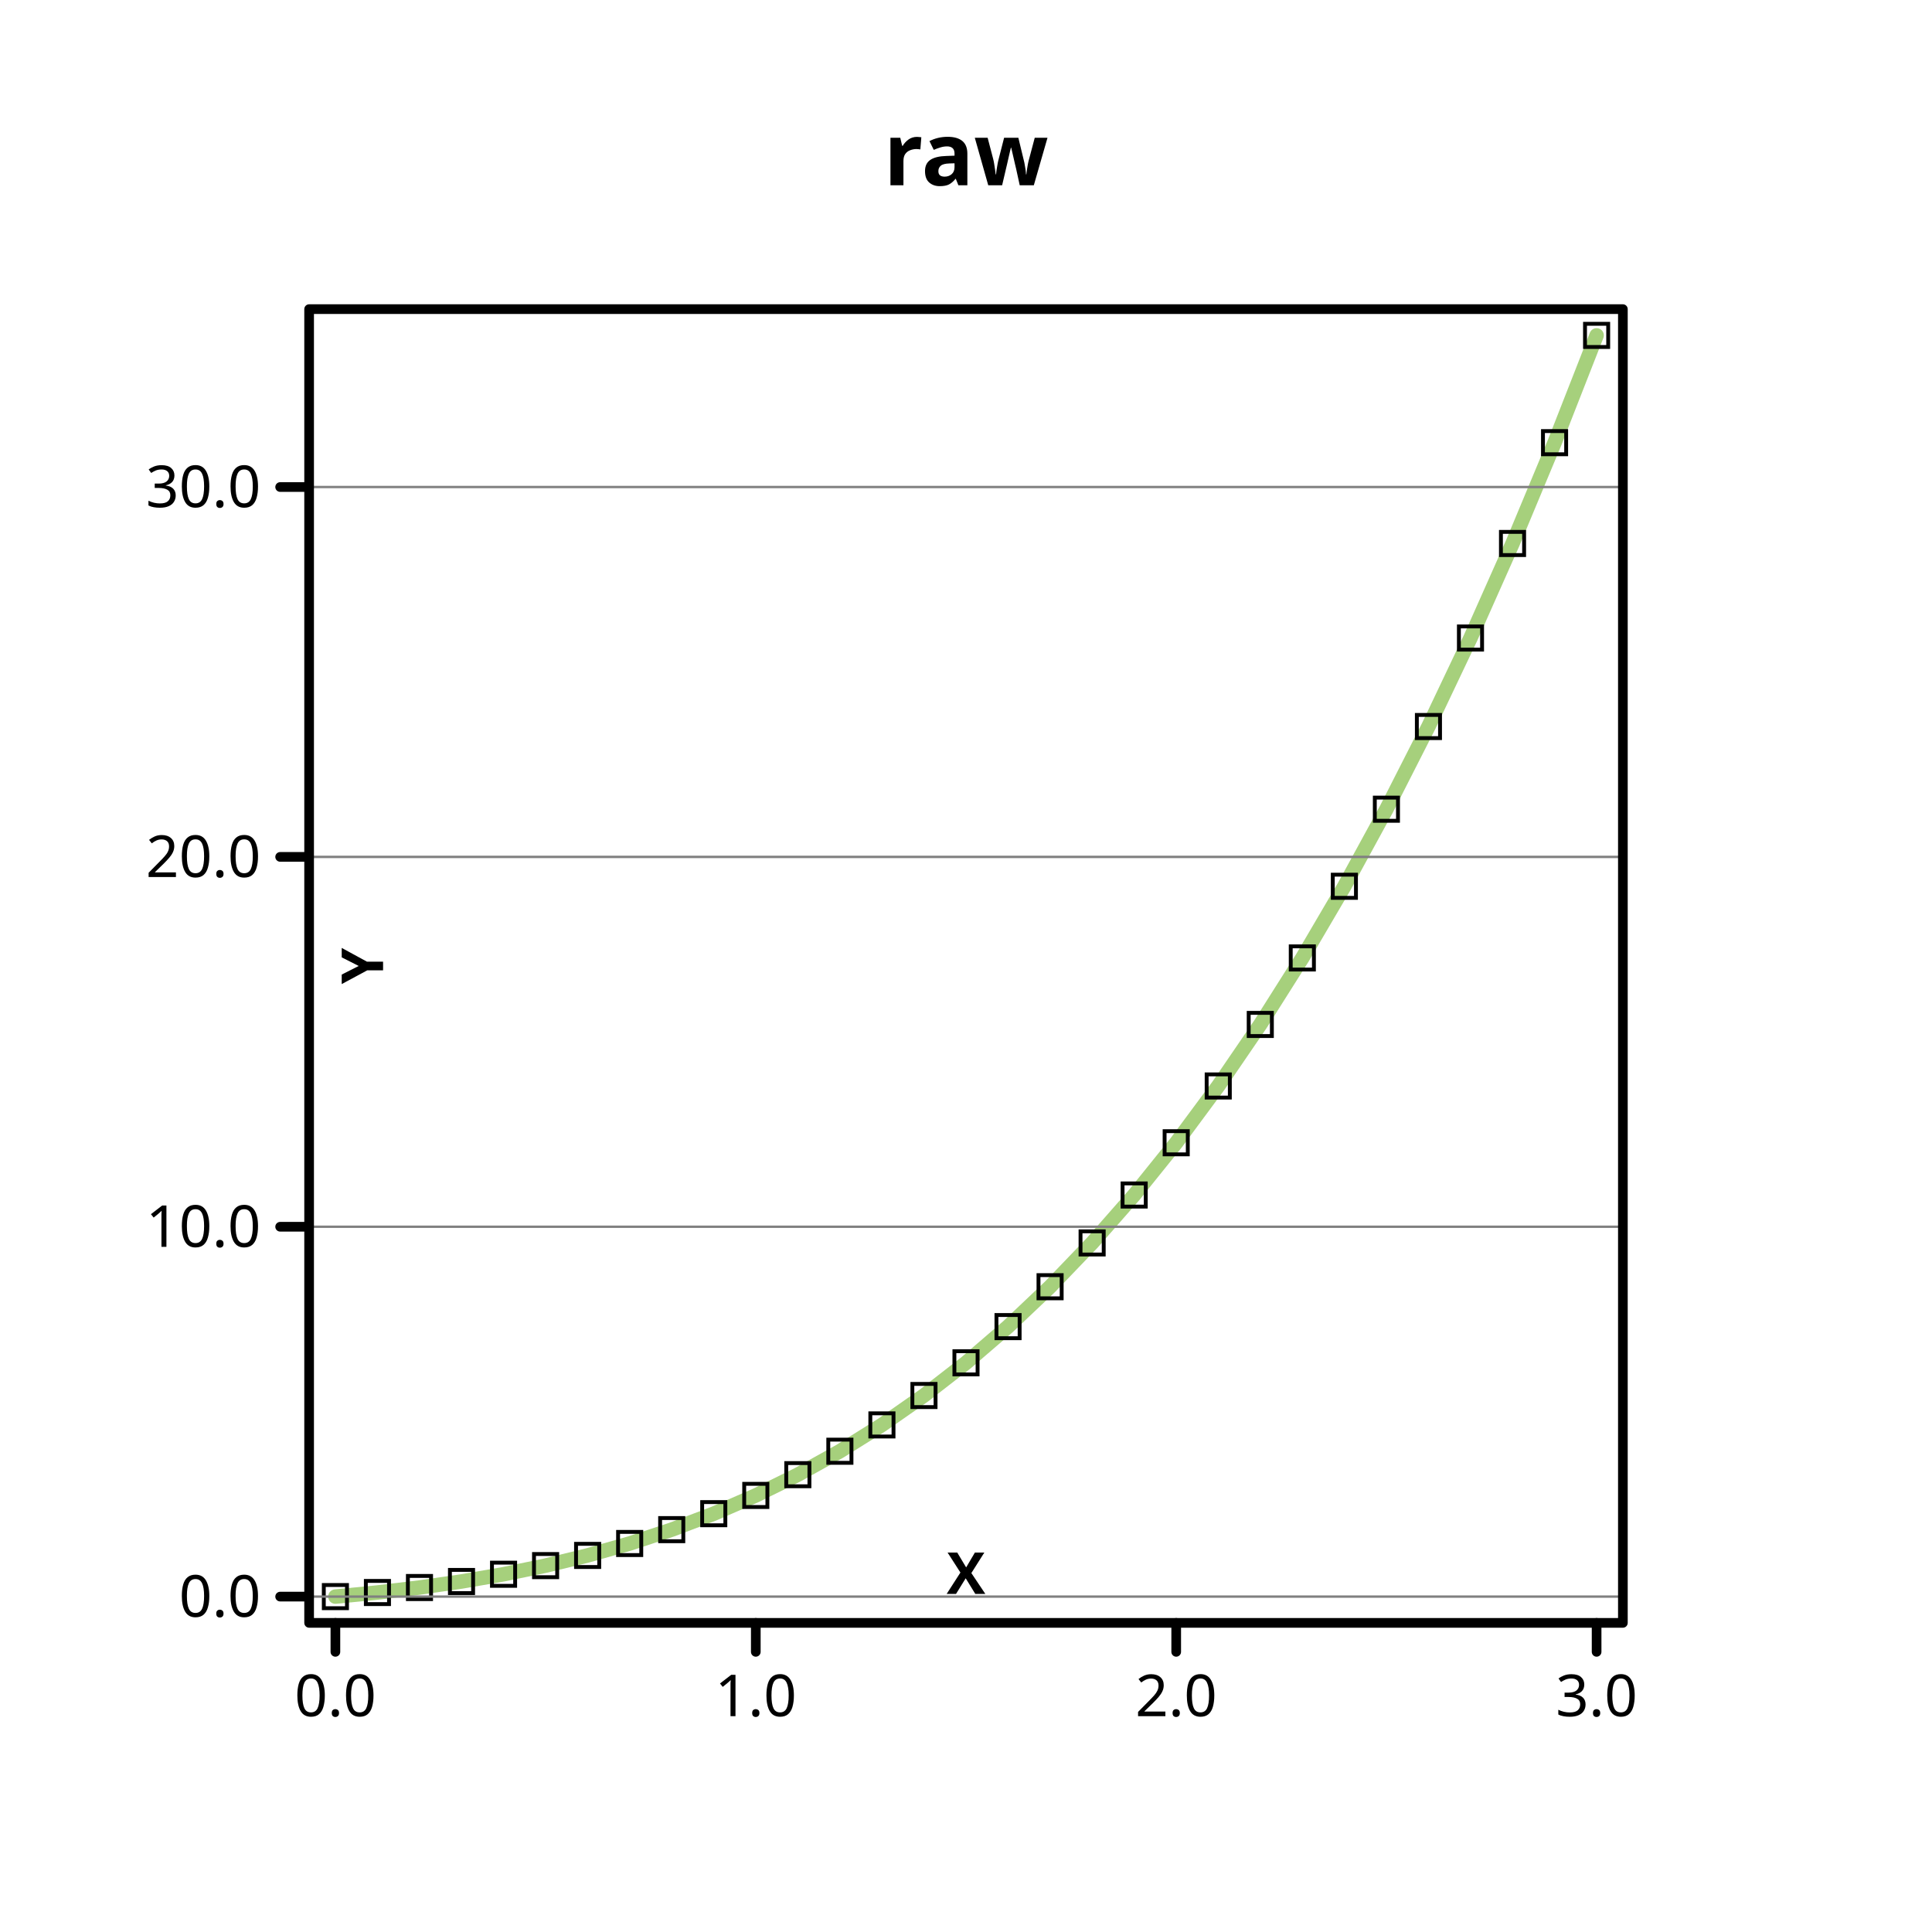
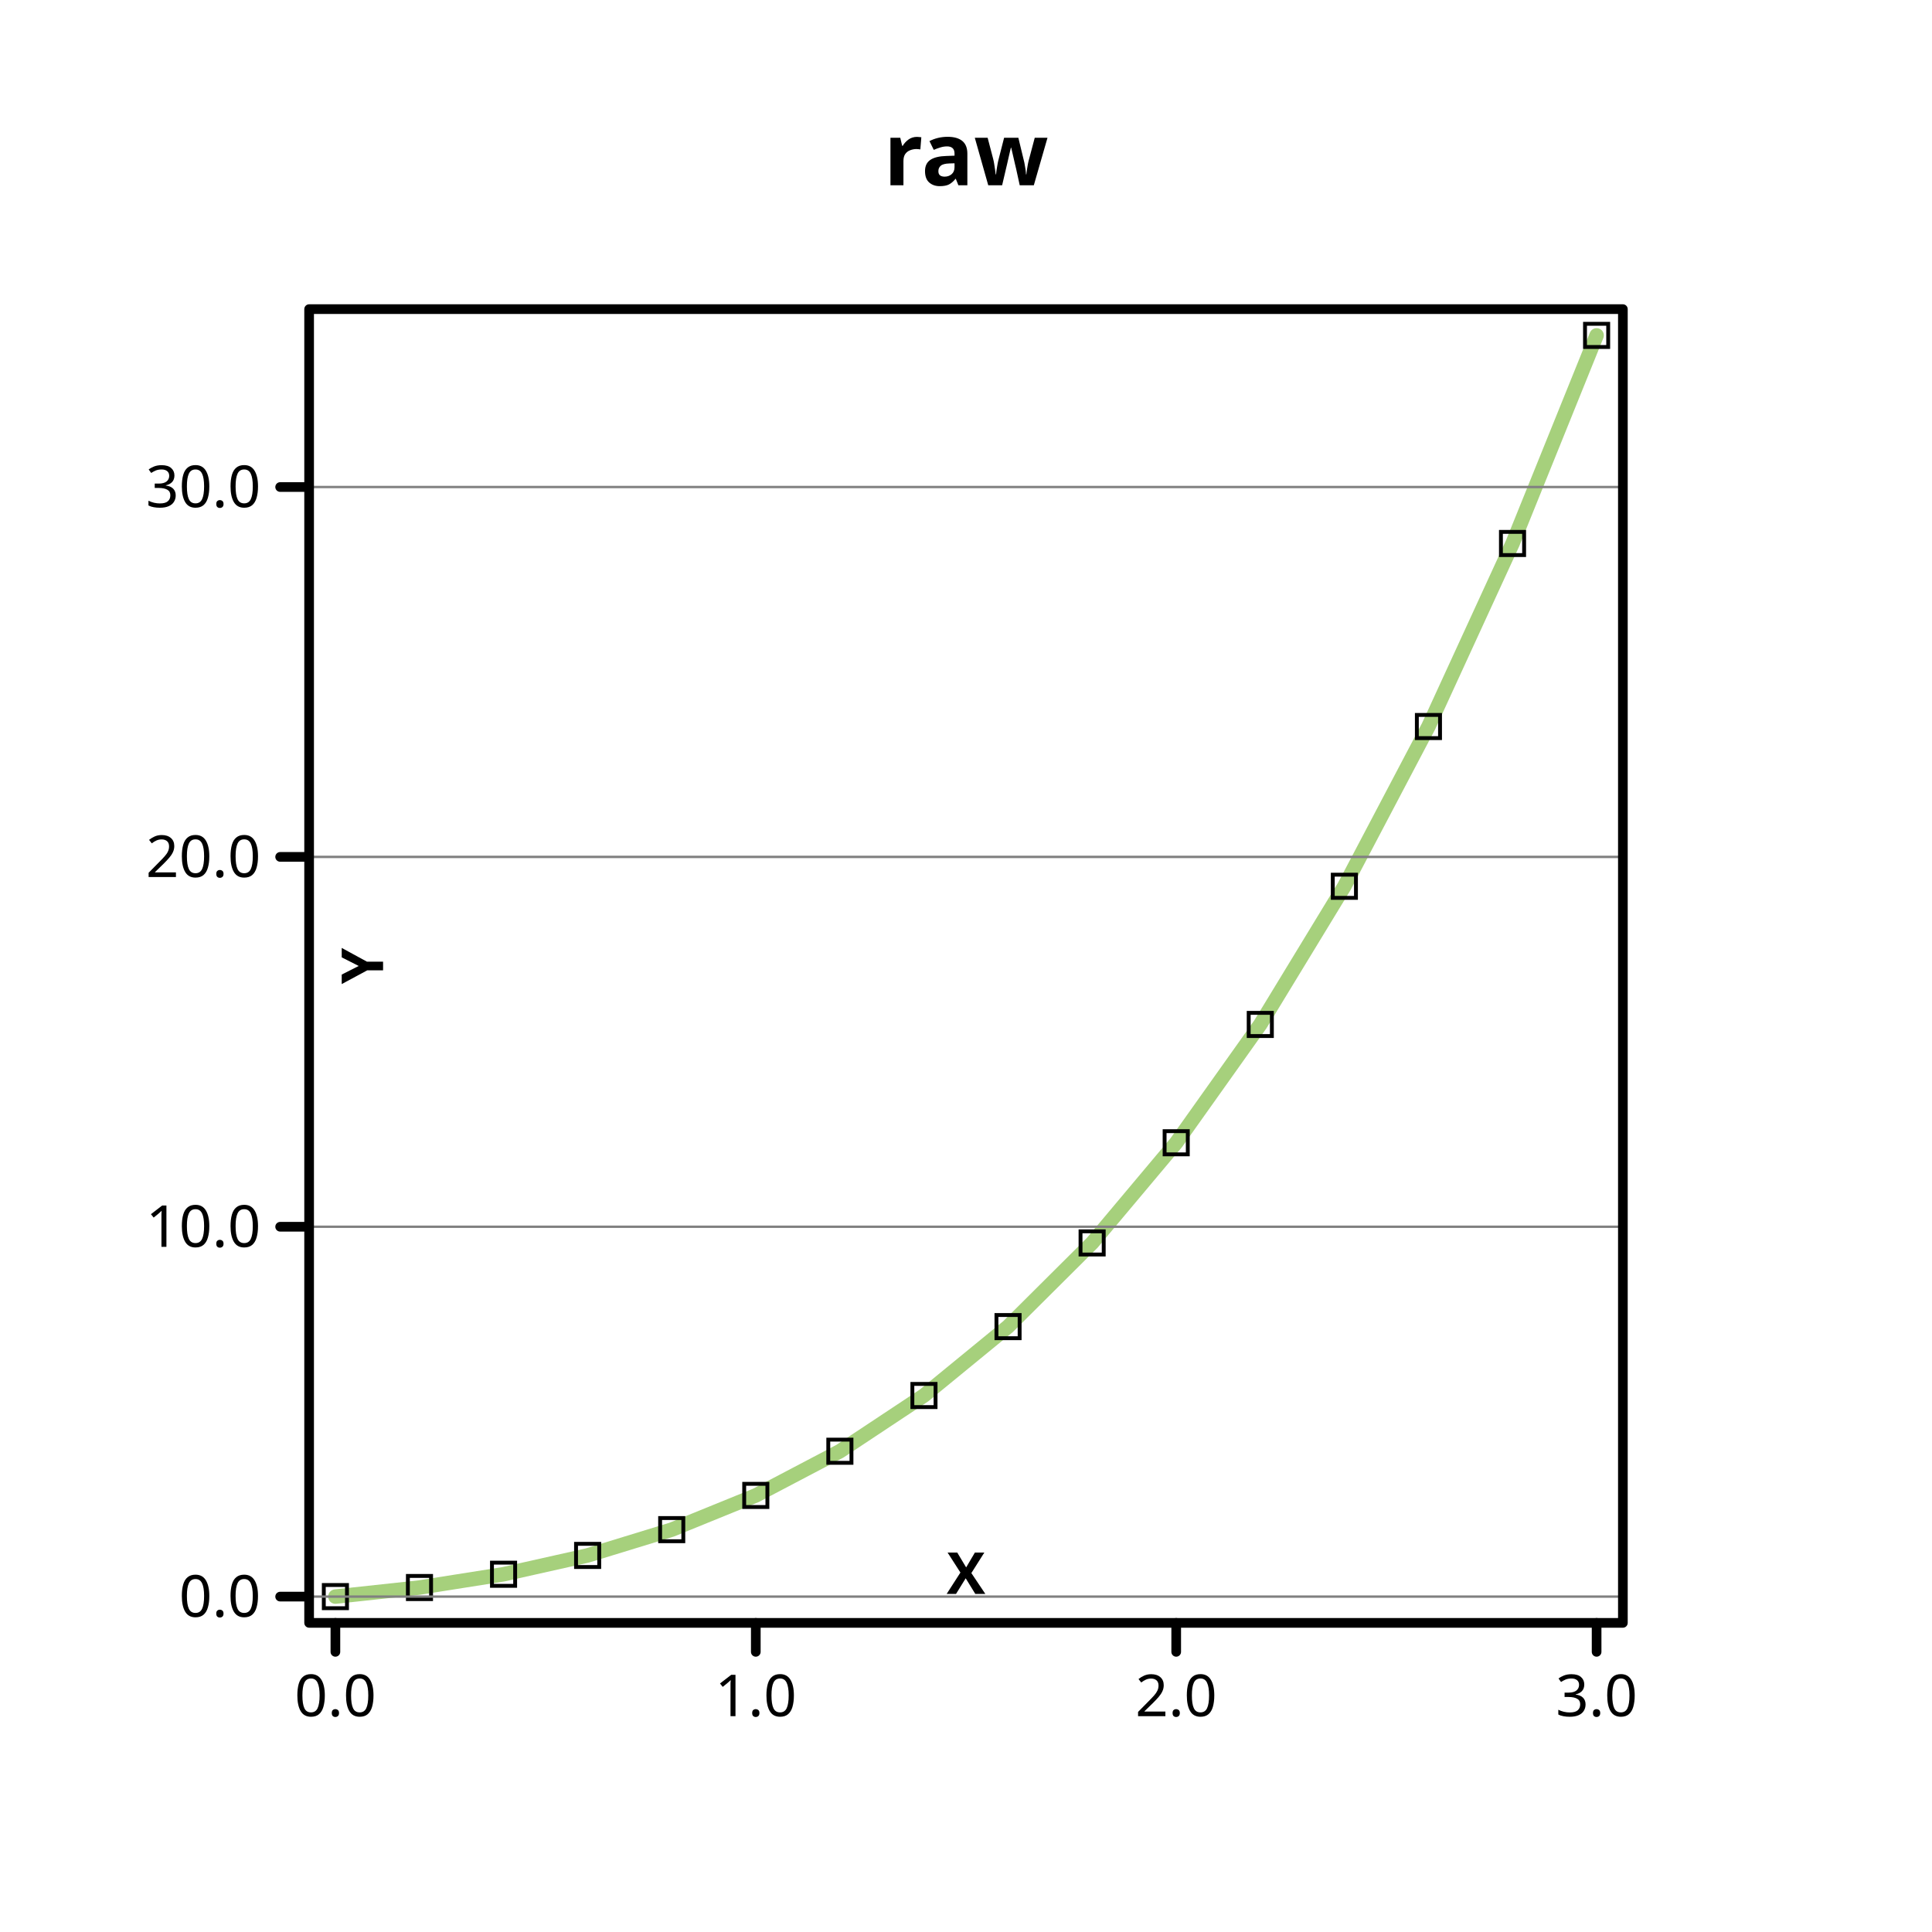
- <svg xmlns="http://www.w3.org/2000/svg" viewbox="0 0 400 400" preserveAspectRatio="xMidYMid meet" width="400" height="400">
+ <svg xmlns="http://www.w3.org/2000/svg" height="400" viewbox="0 0 400 400" preserveAspectRatio="xMidYMid meet" width="400">
  <defs>
    <marker id="circle" viewBox="0 0 10 10 " refX="5" refY="5" markerUnits="userSpaceOnUse" markerWidth="2%" markerHeight="2%">
      <circle stroke="black" cx="5" cy="5" r="3" fill="none" />
    </marker>
-     <marker id="filled-circle" viewBox="0 0 10 10 " refX="5" refY="5" markerUnits="userSpaceOnUse" markerWidth="2%" markerHeight="2%">
+     <marker markerHeight="2%" id="filled-circle" viewBox="0 0 10 10 " refX="5" refY="5" markerUnits="userSpaceOnUse" markerWidth="2%">
      <circle cy="5" r="3" fill="black" stroke="none" cx="5" />
    </marker>
-     <marker markerHeight="2%" id="square" viewBox="0 0 10 10 " refX="5" refY="5" markerUnits="userSpaceOnUse" markerWidth="2%">
-       <rect height="6" fill="none" stroke="black" x="2" y="2" width="6" />
+     <marker refX="5" refY="5" markerUnits="userSpaceOnUse" markerWidth="2%" markerHeight="2%" id="square" viewBox="0 0 10 10 ">
+       <rect fill="none" stroke="black" x="2" y="2" width="6" height="6" />
    </marker>
-     <marker id="filled-square" viewBox="0 0 10 10 " refX="5" refY="5" markerUnits="userSpaceOnUse" markerWidth="2%" markerHeight="2%">
-       <rect x="2" y="2" width="6" height="6" fill="black" stroke="none" />
+     <marker refY="5" markerUnits="userSpaceOnUse" markerWidth="2%" markerHeight="2%" id="filled-square" viewBox="0 0 10 10 " refX="5">
+       <rect y="2" width="6" height="6" fill="black" stroke="none" x="2" />
    </marker>
  </defs>
-   <g stroke-linejoin="round" marker-mid="url(#square)" stroke-width="3px" marker-start="url(#square)" fill="none" stroke="hsl(90, 47%, 65%)" stroke-linecap="round" marker-end="url(#square)" transform="translate(64 336 )scale(1 -1 )">
-     <path d="M5.440000e+00,5.440000e+00 L1.414400e+01,6.287501e+00 L2.284800e+01,7.319640e+00 L3.155200e+01,8.569164e+00 L4.025600e+01,1.007008e+01 L4.896000e+01,1.185752e+01 L5.766400e+01,1.396765e+01 L6.636800e+01,1.643758e+01 L7.507200e+01,1.930525e+01 L8.377600e+01,2.260935e+01 L9.248000e+01,2.638928e+01 L1.011840e+02,3.068505e+01 L1.098880e+02,3.553724e+01 L1.185920e+02,4.098694e+01 L1.272960e+02,4.707571e+01 L1.360000e+02,5.384552e+01 L1.447040e+02,6.133870e+01 L1.534080e+02,6.959796e+01 L1.621120e+02,7.866630e+01 L1.708160e+02,8.858699e+01 L1.795200e+02,9.940356e+01 L1.882240e+02,1.111598e+02 L1.969280e+02,1.238996e+02 L2.056320e+02,1.376673e+02 L2.143360e+02,1.525070e+02 L2.230400e+02,1.684634e+02 L2.317440e+02,1.855810e+02 L2.404480e+02,2.039045e+02 L2.491520e+02,2.234788e+02 L2.578560e+02,2.443490e+02 L2.665600e+02,2.665600e+02 " vector-effect="non-scaling-stroke" />
+   <g stroke="hsl(90, 47%, 65%)" stroke-linecap="round" marker-end="url(#square)" stroke-width="3px" marker-start="url(#square)" fill="none" transform="translate(64 336 )scale(1 -1 )" stroke-linejoin="round" marker-mid="url(#square)">
+     <path vector-effect="non-scaling-stroke" d="M5.440000e+00,5.440000e+00 L2.284800e+01,7.319640e+00 L4.025600e+01,1.007008e+01 L5.766400e+01,1.396765e+01 L7.507200e+01,1.930525e+01 L9.248000e+01,2.638928e+01 L1.098880e+02,3.553724e+01 L1.272960e+02,4.707571e+01 L1.447040e+02,6.133870e+01 L1.621120e+02,7.866630e+01 L1.795200e+02,9.940356e+01 L1.969280e+02,1.238996e+02 L2.143360e+02,1.525070e+02 L2.317440e+02,1.855810e+02 L2.491520e+02,2.234788e+02 L2.665600e+02,2.665600e+02 " />
  </g>
-   <g stroke-width="2px" stroke-linejoin="round" stroke-linecap="round" transform="translate(64 336 )scale(1 -1 )" fill="none" stroke="black">
+   <g fill="none" stroke="black" stroke-linecap="round" stroke-width="2px" stroke-linejoin="round" transform="translate(64 336 )scale(1 -1 )">
    <path vector-effect="non-scaling-stroke" d="M5.440000e+00,0 L5.440000e+00,-6 M9.248000e+01,0 L9.248000e+01,-6 M1.795200e+02,0 L1.795200e+02,-6 M2.665600e+02,0 L2.665600e+02,-6 " />
  </g>
-   <g font-style="normal" font-weight="normal" stroke-linecap="round" transform="translate(64 336 )scale(1 1 )" font-family="sans-serif" text-anchor="middle" stroke-linejoin="round" font-size="12px" dominant-baseline="hanging" stroke-width="2px" stroke="black" fill="black">
-     <text stroke="none" vector-effect="non-scaling-stroke" x="5.440000e+00" y="10" dominant-baseline="hanging">0.0</text>
-     <text y="10" dominant-baseline="hanging" stroke="none" vector-effect="non-scaling-stroke" x="9.248000e+01">1.0</text>
-     <text y="10" dominant-baseline="hanging" stroke="none" vector-effect="non-scaling-stroke" x="1.795200e+02">2.0</text>
-     <text stroke="none" vector-effect="non-scaling-stroke" x="2.665600e+02" y="10" dominant-baseline="hanging">3.0</text>
+   <g text-anchor="middle" stroke-width="2px" transform="translate(64 336 )scale(1 1 )" font-size="12px" fill="black" stroke-linecap="round" font-family="sans-serif" dominant-baseline="hanging" stroke-linejoin="round" font-style="normal" stroke="black" font-weight="normal">
+     <text x="5.440000e+00" y="10" dominant-baseline="hanging" stroke="none" vector-effect="non-scaling-stroke">0.0</text>
+     <text stroke="none" vector-effect="non-scaling-stroke" x="9.248000e+01" y="10" dominant-baseline="hanging">1.0</text>
+     <text stroke="none" vector-effect="non-scaling-stroke" x="1.795200e+02" y="10" dominant-baseline="hanging">2.0</text>
+     <text vector-effect="non-scaling-stroke" x="2.665600e+02" y="10" dominant-baseline="hanging" stroke="none">3.0</text>
  </g>
-   <g font-weight="bold" dominant-baseline="baseline" stroke="black" transform="translate(64 336 )scale(1 1 )rotate(0 0 0 )" stroke-width="2px" stroke-linejoin="round" font-style="normal" font-family="sans-serif" text-anchor="middle" font-size="12px" fill="black" stroke-linecap="round">
-     <text stroke="none" vector-effect="non-scaling-stroke" x="136" y="-6" dominant-baseline="baseline">X</text>
+   <g font-weight="bold" stroke-linecap="round" font-size="12px" text-anchor="middle" stroke-width="2px" stroke-linejoin="round" transform="translate(64 336 )scale(1 1 )rotate(0 0 0 )" font-family="sans-serif" font-style="normal" dominant-baseline="baseline" fill="black" stroke="black">
+     <text dominant-baseline="baseline" stroke="none" vector-effect="non-scaling-stroke" x="136" y="-6">X</text>
  </g>
-   <g transform="translate(64 336 )scale(1 -1 )" stroke-width="2px" font-style="normal" fill="black" stroke="black" stroke-linecap="round" font-family="sans-serif" text-anchor="middle" stroke-linejoin="round" font-size="12px" font-weight="bold" dominant-baseline="baseline">
+   <g stroke-linecap="round" font-family="sans-serif" font-weight="bold" dominant-baseline="baseline" stroke-width="2px" font-size="12px" font-style="normal" text-anchor="middle" stroke="black" fill="black" stroke-linejoin="round" transform="translate(64 336 )scale(1 -1 )">
    <path vector-effect="non-scaling-stroke" d="M0,5.440000e+00 L-6,5.440000e+00 M0,8.201574e+01 L-6,8.201574e+01 M0,1.585915e+02 L-6,1.585915e+02 M0,2.351672e+02 L-6,2.351672e+02 " />
  </g>
-   <g font-style="normal" font-weight="normal" text-anchor="end" fill="black" stroke="black" stroke-linejoin="round" stroke-width="2px" font-size="12px" stroke-linecap="round" transform="translate(64 336 )scale(1 1 )" font-family="sans-serif" dominant-baseline="middle">
+   <g stroke-width="2px" transform="translate(64 336 )scale(1 1 )" font-size="12px" font-style="normal" text-anchor="end" dominant-baseline="middle" stroke-linecap="round" stroke="black" font-family="sans-serif" font-weight="normal" stroke-linejoin="round" fill="black">
    <text dominant-baseline="middle" stroke="none" vector-effect="non-scaling-stroke" x="-10" y="-5.440000e+00">0.0</text>
-     <text dominant-baseline="middle" stroke="none" vector-effect="non-scaling-stroke" x="-10" y="-8.201574e+01">10.0</text>
-     <text y="-1.585915e+02" dominant-baseline="middle" stroke="none" vector-effect="non-scaling-stroke" x="-10">20.0</text>
-     <text vector-effect="non-scaling-stroke" x="-10" y="-2.351672e+02" dominant-baseline="middle" stroke="none">30.0</text>
+     <text x="-10" y="-8.201574e+01" dominant-baseline="middle" stroke="none" vector-effect="non-scaling-stroke">10.0</text>
+     <text dominant-baseline="middle" stroke="none" vector-effect="non-scaling-stroke" x="-10" y="-1.585915e+02">20.0</text>
+     <text stroke="none" vector-effect="non-scaling-stroke" x="-10" y="-2.351672e+02" dominant-baseline="middle">30.0</text>
  </g>
-   <g stroke-width="2px" stroke-linejoin="round" font-size="12px" fill="black" stroke-linecap="round" dominant-baseline="hanging" font-weight="bold" text-anchor="middle" stroke="black" transform="translate(64 336 )scale(1 1 )rotate(-90 0 0 )" font-family="sans-serif" font-style="normal">
+   <g fill="black" font-style="normal" text-anchor="middle" stroke-width="2px" transform="translate(64 336 )scale(1 1 )rotate(-90 0 0 )" font-size="12px" font-weight="bold" stroke="black" stroke-linecap="round" font-family="sans-serif" dominant-baseline="hanging" stroke-linejoin="round">
    <text stroke="none" vector-effect="non-scaling-stroke" x="136" y="6" dominant-baseline="hanging">Y</text>
  </g>
-   <g stroke-width="0.5px" font-size="12px" font-style="normal" dominant-baseline="hanging" fill="black" stroke-linecap="round" stroke-linejoin="round" font-weight="bold" stroke="gray" transform="translate(64 336 )scale(1 -1 )" font-family="sans-serif" text-anchor="middle">
+   <g text-anchor="middle" dominant-baseline="hanging" stroke-width="0.5px" transform="translate(64 336 )scale(1 -1 )" fill="black" stroke="gray" stroke-linecap="round" font-size="12px" font-style="normal" stroke-linejoin="round" font-family="sans-serif" font-weight="bold">
    <path vector-effect="non-scaling-stroke" d="M0,5.440000e+00 L272,5.440000e+00 M0,8.201574e+01 L272,8.201574e+01 M0,1.585915e+02 L272,1.585915e+02 M0,2.351672e+02 L272,2.351672e+02 " />
  </g>
-   <g dominant-baseline="hanging" stroke-width="2px" stroke-linejoin="round" font-style="normal" stroke="black" font-size="12px" font-weight="bold" text-anchor="middle" fill="none" stroke-linecap="round" font-family="sans-serif">
-     <rect width="272" height="272" vector-effect="non-scaling-stroke" x="64" y="64" />
-     <g font-size="18px" dominant-baseline="middle" fill="black">
-       <text vector-effect="non-scaling-stroke" x="200" y="32" dominant-baseline="middle" stroke="none">raw</text>
+   <g font-weight="bold" stroke-width="2px" font-style="normal" fill="none" stroke="black" stroke-linecap="round" font-family="sans-serif" stroke-linejoin="round" font-size="12px" text-anchor="middle" dominant-baseline="hanging">
+     <rect x="64" y="64" width="272" height="272" vector-effect="non-scaling-stroke" />
+     <g fill="black" dominant-baseline="middle" font-size="18px">
+       <text stroke="none" vector-effect="non-scaling-stroke" x="200" y="32" dominant-baseline="middle">raw</text>
    </g>
  </g>
</svg>
